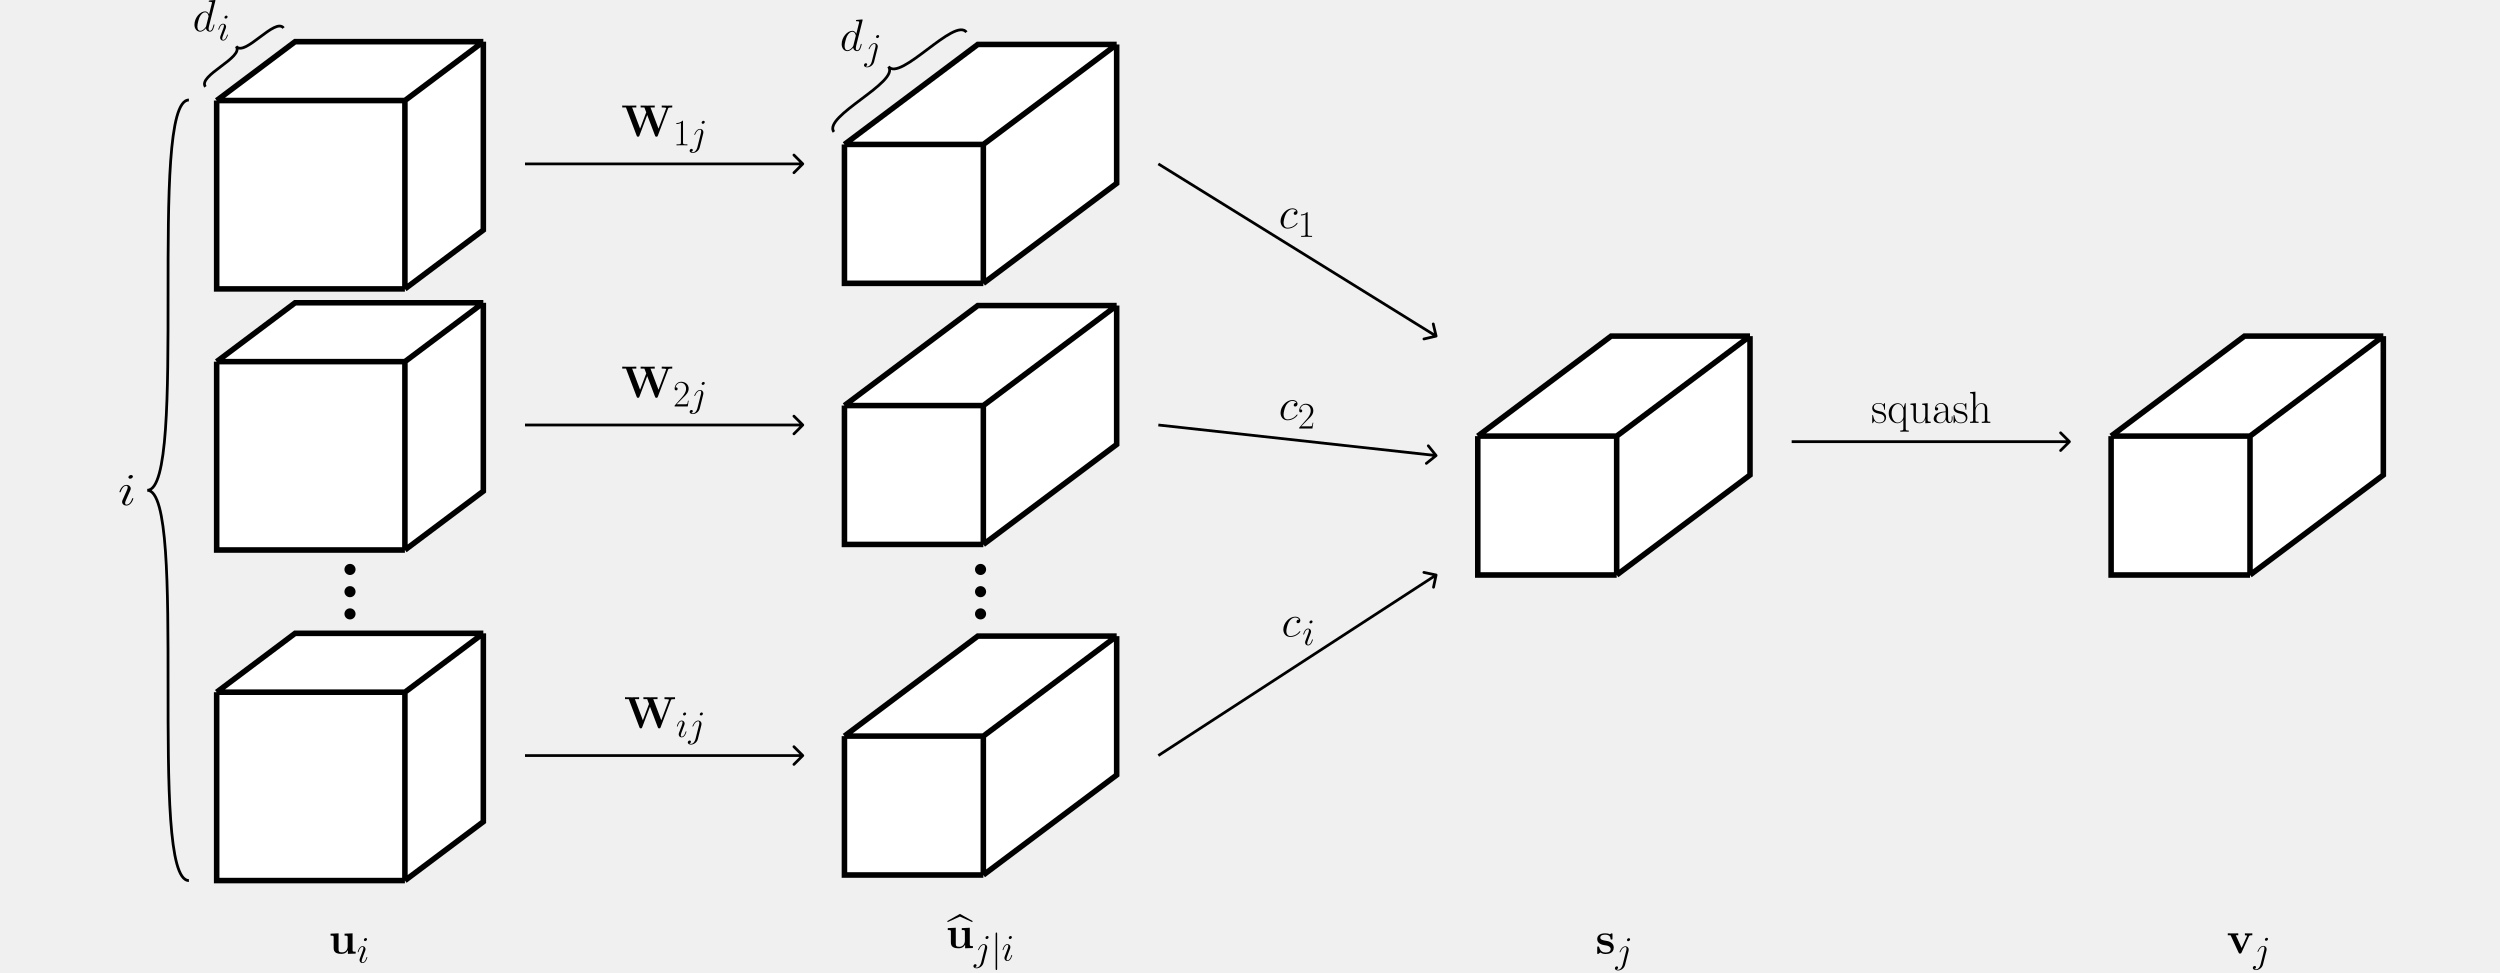
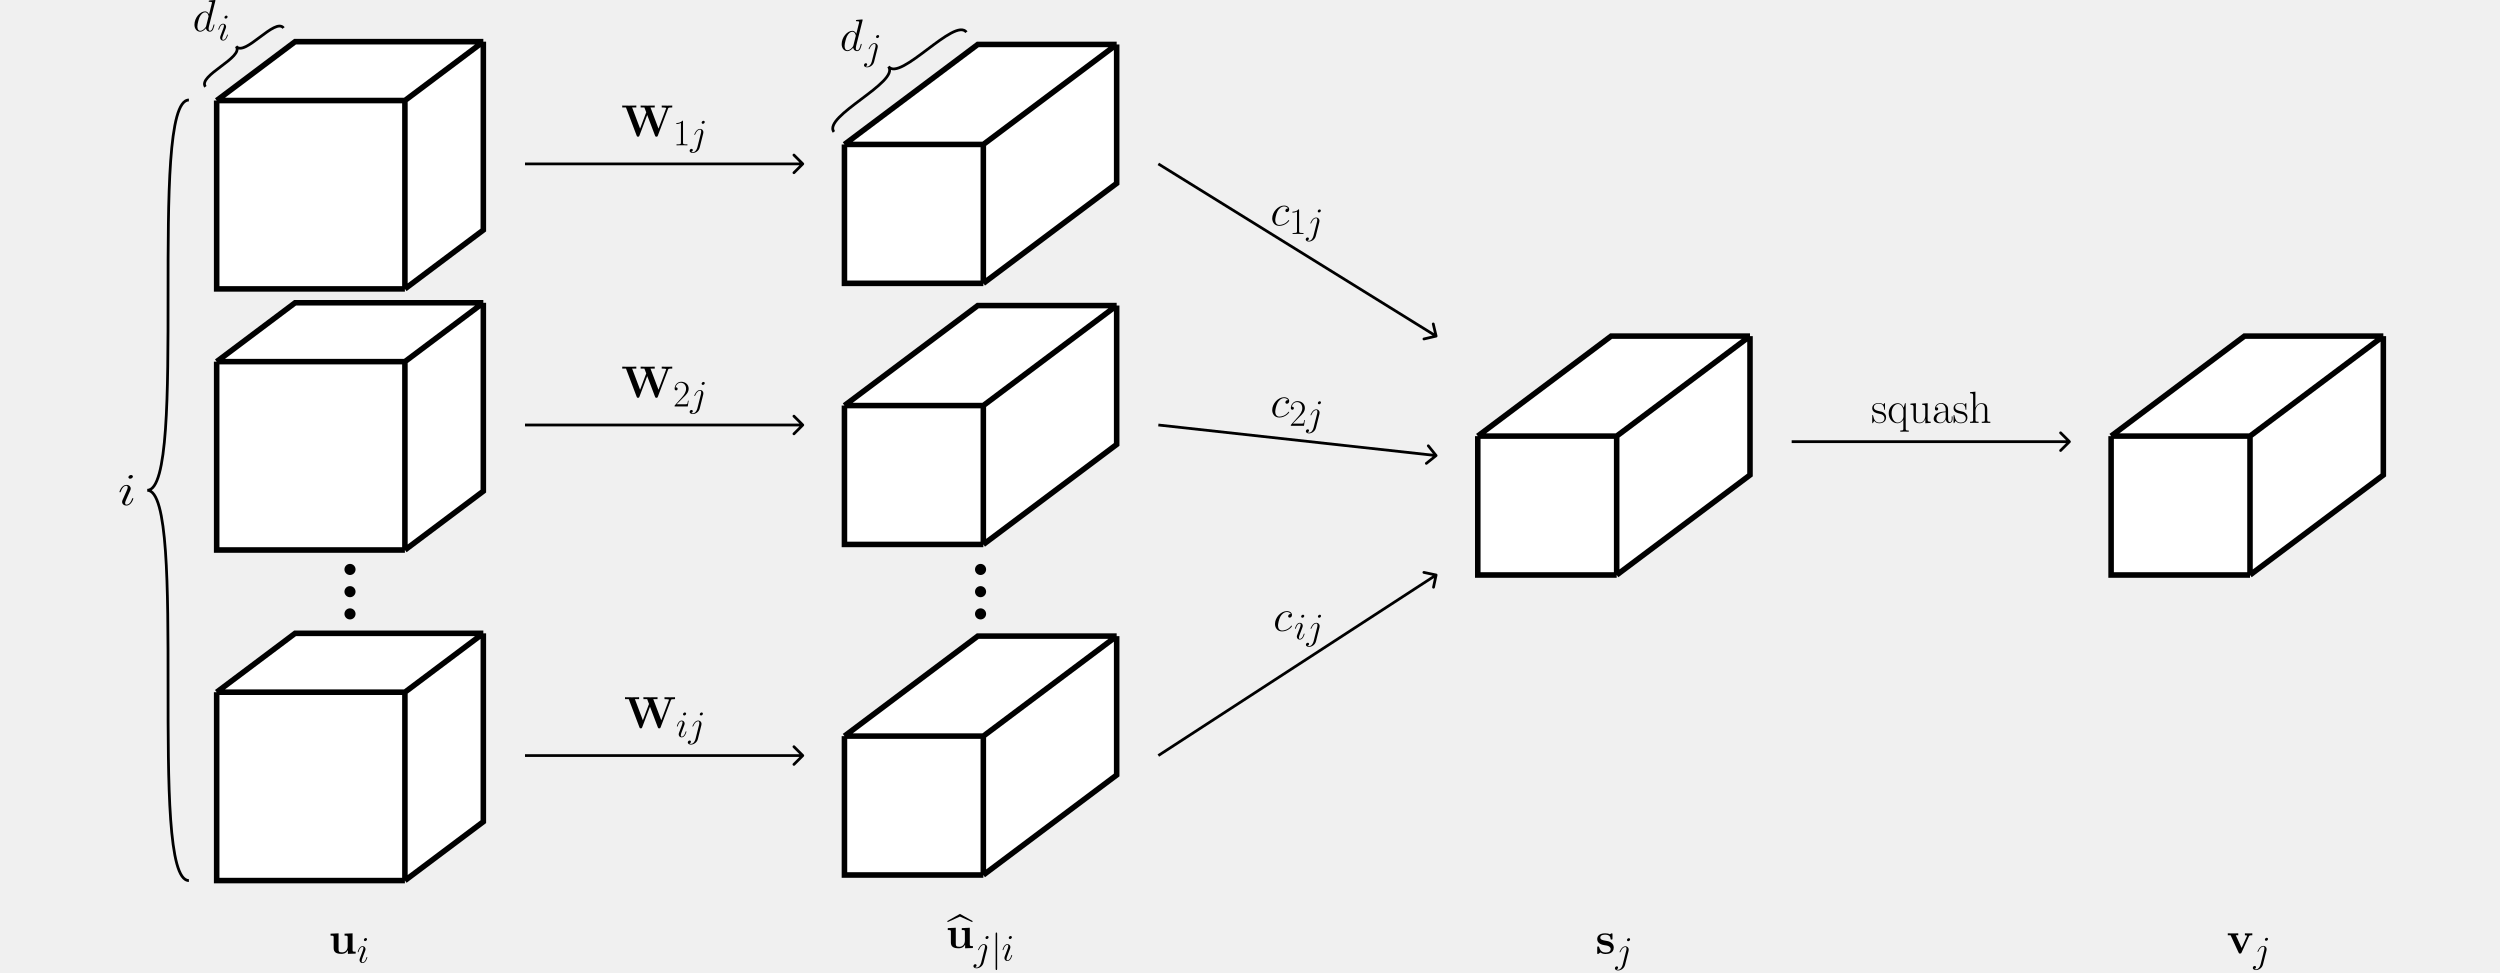
<svg xmlns="http://www.w3.org/2000/svg" width="900" height="350" viewBox="0 0 900 350" fill="none">
  <path d="M68 35.5C66.836 35.5 65.882 36.191 65.114 37.292C64.349 38.389 63.715 39.962 63.182 41.905C62.114 45.796 61.408 51.325 60.939 57.918C60 71.111 60 88.694 60 106.25C60 123.819 60 141.361 59.064 154.511C58.596 161.091 57.895 166.538 56.854 170.331C56.332 172.23 55.735 173.676 55.066 174.636C54.398 175.593 53.711 176 53 176L53 177C54.164 177 55.117 176.309 55.886 175.208C56.651 174.111 57.285 172.538 57.818 170.595C58.886 166.704 59.592 161.175 60.061 154.582C61 141.389 61 123.806 61 106.25C61 88.681 61 71.139 61.936 57.989C62.404 51.409 63.105 45.962 64.146 42.169C64.668 40.27 65.265 38.824 65.934 37.864C66.602 36.907 67.289 36.5 68 36.5V35.5ZM68 316.5C67.289 316.5 66.602 316.093 65.934 315.136C65.265 314.176 64.668 312.73 64.146 310.831C63.105 307.038 62.404 301.591 61.936 295.011C61 281.861 61 264.319 61 246.75C61 229.194 61 211.611 60.061 198.418C59.592 191.825 58.886 186.296 57.818 182.405C57.285 180.462 56.651 178.889 55.886 177.792C55.117 176.69 54.164 176 53 176L53 177C53.711 177 54.398 177.407 55.066 178.364C55.735 179.324 56.332 180.77 56.854 182.669C57.895 186.462 58.596 191.909 59.064 198.489C60 211.639 60 229.181 60 246.75C60 264.306 60 281.889 60.939 295.082C61.408 301.675 62.114 307.204 63.182 311.095C63.715 313.038 64.349 314.611 65.114 315.708C65.882 316.81 66.836 317.5 68 317.5V316.5Z" fill="black" />
  <path d="M48 179.477C48 179.394 47.922 179.328 47.805 179.328C47.629 179.328 47.609 179.378 47.512 179.658C47.004 181.159 46.203 181.67 45.559 181.67C45.324 181.67 45.051 181.621 45.051 181.126C45.051 180.681 45.285 180.186 45.5 179.691L46.867 176.624C46.926 176.492 47.062 176.195 47.062 175.882C47.062 175.189 46.477 174.562 45.52 174.562C43.723 174.562 43 176.954 43 177.085C43 177.151 43.078 177.234 43.215 177.234C43.391 177.234 43.41 177.168 43.488 176.937C43.957 175.552 44.699 174.892 45.461 174.892C45.637 174.892 45.969 174.909 45.969 175.436C45.969 175.865 45.715 176.409 45.559 176.772L44.191 179.84C44.074 180.103 43.957 180.367 43.957 180.664C43.957 181.406 44.562 182 45.5 182C47.297 182 48 179.592 48 179.477ZM47.844 171.544C47.844 171.297 47.609 171 47.18 171C46.73 171 46.223 171.363 46.223 171.792C46.223 172.204 46.633 172.336 46.867 172.336C47.395 172.336 47.844 171.907 47.844 171.544Z" fill="black" />
  <path d="M102.483 9.782C102 9.141 101.34 8.872 100.603 8.882C99.897 8.892 99.128 9.156 98.35 9.539C96.793 10.307 94.994 11.664 93.25 12.976C91.479 14.309 89.764 15.597 88.309 16.314C87.581 16.673 86.971 16.862 86.484 16.868C86.03 16.875 85.687 16.725 85.418 16.368L84.619 16.969C85.101 17.61 85.762 17.879 86.499 17.868C87.204 17.858 87.973 17.595 88.751 17.211C90.309 16.444 92.108 15.087 93.851 13.775C95.622 12.442 97.338 11.153 98.792 10.436C99.52 10.078 100.131 9.889 100.617 9.882C101.072 9.876 101.414 10.025 101.684 10.383L102.483 9.782ZM74.366 30.943C74.097 30.586 74.048 30.215 74.18 29.78C74.321 29.314 74.672 28.78 75.218 28.18C76.309 26.98 78.022 25.689 79.793 24.356C81.537 23.043 83.338 21.69 84.507 20.406C85.091 19.764 85.557 19.098 85.762 18.423C85.976 17.718 85.9 17.009 85.418 16.368L84.619 16.969C84.888 17.327 84.937 17.697 84.805 18.133C84.664 18.598 84.314 19.133 83.767 19.733C82.676 20.932 80.963 22.224 79.192 23.557C77.448 24.869 75.647 26.222 74.478 27.506C73.894 28.148 73.428 28.814 73.223 29.489C73.009 30.195 73.085 30.904 73.567 31.545L74.366 30.943Z" fill="black" />
  <path d="M82.039 12.556C82.039 12.489 81.985 12.435 81.904 12.435C81.782 12.435 81.769 12.475 81.701 12.705C81.35 13.934 80.796 14.353 80.35 14.353C80.188 14.353 79.999 14.313 79.999 13.907C79.999 13.543 80.161 13.137 80.31 12.732L81.255 10.219C81.296 10.111 81.391 9.868 81.391 9.611C81.391 9.043 80.985 8.53 80.323 8.53C79.08 8.53 78.58 10.489 78.58 10.597C78.58 10.651 78.634 10.719 78.729 10.719C78.851 10.719 78.864 10.665 78.918 10.476C79.242 9.341 79.756 8.8 80.283 8.8C80.404 8.8 80.634 8.814 80.634 9.246C80.634 9.597 80.458 10.043 80.35 10.34L79.404 12.853C79.323 13.07 79.242 13.286 79.242 13.529C79.242 14.137 79.661 14.623 80.31 14.623C81.553 14.623 82.039 12.651 82.039 12.556ZM81.931 6.058C81.931 5.855 81.769 5.612 81.472 5.612C81.161 5.612 80.81 5.909 80.81 6.26C80.81 6.598 81.093 6.706 81.255 6.706C81.62 6.706 81.931 6.355 81.931 6.058Z" fill="black" />
  <path d="M77.504 0.405C77.52 0.34 77.553 0.243 77.553 0.162C77.553 9.74355e-09 77.391 0 77.358 0C77.342 0 76.548 0.065 76.467 0.081C76.191 0.097 75.948 0.13 75.656 0.146C75.251 0.178 75.138 0.194 75.138 0.486C75.138 0.648 75.267 0.648 75.494 0.648C76.289 0.648 76.305 0.794 76.305 0.956C76.305 1.053 76.272 1.183 76.256 1.232L75.267 5.17C75.089 4.749 74.652 4.101 73.809 4.101C71.977 4.101 70 6.467 70 8.866C70 10.47 70.94 11.41 72.042 11.41C72.934 11.41 73.695 10.713 74.149 10.178C74.311 11.135 75.073 11.41 75.559 11.41C76.046 11.41 76.434 11.118 76.726 10.535C76.986 9.984 77.212 8.995 77.212 8.93C77.212 8.849 77.148 8.785 77.05 8.785C76.904 8.785 76.888 8.866 76.823 9.109C76.58 10.065 76.272 11.086 75.608 11.086C75.138 11.086 75.105 10.665 75.105 10.341C75.105 10.276 75.105 9.935 75.219 9.482L77.504 0.405ZM74.23 9.319C74.149 9.595 74.149 9.627 73.922 9.935C73.566 10.389 72.853 11.086 72.091 11.086C71.426 11.086 71.053 10.486 71.053 9.53C71.053 8.639 71.556 6.823 71.864 6.143C72.415 5.008 73.177 4.425 73.809 4.425C74.879 4.425 75.089 5.754 75.089 5.883C75.089 5.9 75.041 6.11 75.024 6.143L74.23 9.319Z" fill="black" />
  <path d="M124.041 336.13V336.827C125.045 336.827 125.159 336.827 125.159 337.459V340.635C125.159 341.867 124.43 342.856 123.165 342.856C121.95 342.856 121.885 342.451 121.885 341.559V336L119 336.13V336.827C120.005 336.827 120.118 336.827 120.118 337.459V341.3C120.118 342.921 121.204 343.391 122.938 343.391C123.327 343.391 124.527 343.391 125.224 342.078H125.24V343.391L128.044 343.293V342.597C127.039 342.597 126.926 342.597 126.926 341.964V336L124.041 336.13Z" fill="black" />
  <path d="M132.235 344.636C132.235 344.569 132.181 344.515 132.1 344.515C131.978 344.515 131.965 344.555 131.897 344.785C131.546 346.014 130.992 346.433 130.546 346.433C130.384 346.433 130.195 346.393 130.195 345.987C130.195 345.623 130.357 345.217 130.505 344.812L131.451 342.299C131.492 342.191 131.586 341.948 131.586 341.691C131.586 341.124 131.181 340.61 130.519 340.61C129.276 340.61 128.776 342.569 128.776 342.677C128.776 342.731 128.83 342.799 128.925 342.799C129.046 342.799 129.06 342.745 129.114 342.556C129.438 341.421 129.951 340.88 130.478 340.88C130.6 340.88 130.83 340.894 130.83 341.326C130.83 341.677 130.654 342.123 130.546 342.421L129.6 344.934C129.519 345.15 129.438 345.366 129.438 345.609C129.438 346.217 129.857 346.703 130.505 346.703C131.748 346.703 132.235 344.731 132.235 344.636ZM132.127 338.138C132.127 337.935 131.965 337.692 131.667 337.692C131.357 337.692 131.005 337.989 131.005 338.34C131.005 338.678 131.289 338.786 131.451 338.786C131.816 338.786 132.127 338.435 132.127 338.138Z" fill="black" />
  <circle cx="126" cy="205" r="2" fill="black" />
  <circle cx="126" cy="213" r="2" fill="black" />
  <circle cx="126" cy="221" r="2" fill="black" />
  <path d="M78 36.191L106.235 15H174V82.809L145.765 104H78V36.191Z" fill="white" />
  <path d="M78 36.191L106.235 15H174M78 36.191H145.765M78 36.191V104H145.765M174 15L145.765 36.191M174 15V82.809L145.765 104M145.765 36.191V104" stroke="black" stroke-width="2" />
  <path d="M78 130.19L106.235 109H174V176.81L145.765 198H78V130.19Z" fill="white" />
  <path d="M78 130.19L106.235 109H174M78 130.19H145.765M78 130.19V198H145.765M174 109L145.765 130.19M174 109V176.81L145.765 198M145.765 130.19V198" stroke="black" stroke-width="2" />
  <path d="M78 249.19L106.235 228H174V295.81L145.765 317H78V249.19Z" fill="white" />
  <path d="M78 249.19L106.235 228H174M78 249.19H145.765M78 249.19V317H145.765M174 228L145.765 249.19M174 228V295.81L145.765 317M145.765 249.19V317" stroke="black" stroke-width="2" />
  <path d="M348.307 11.292C347.647 10.416 346.685 10.14 345.615 10.25C344.569 10.358 343.372 10.833 342.104 11.509C339.563 12.865 336.547 15.137 333.577 17.372C330.585 19.624 327.639 21.84 325.182 23.151C323.95 23.808 322.89 24.21 322.039 24.298C321.214 24.383 320.641 24.171 320.248 23.649L319.449 24.251C320.109 25.127 321.071 25.403 322.142 25.293C323.187 25.185 324.385 24.71 325.652 24.033C328.193 22.678 331.209 20.406 334.179 18.171C337.171 15.919 340.118 13.703 342.575 12.392C343.806 11.735 344.866 11.332 345.717 11.245C346.542 11.16 347.115 11.371 347.508 11.894L348.307 11.292ZM300.609 47.192C300.216 46.67 300.171 46.061 300.481 45.292C300.801 44.498 301.481 43.591 302.453 42.589C304.393 40.591 307.337 38.373 310.33 36.121C313.3 33.886 316.317 31.616 318.323 29.55C319.324 28.519 320.112 27.5 320.505 26.525C320.907 25.526 320.908 24.525 320.248 23.649L319.449 24.251C319.842 24.773 319.887 25.381 319.577 26.151C319.258 26.944 318.577 27.852 317.605 28.853C315.666 30.851 312.721 33.069 309.729 35.322C306.759 37.557 303.741 39.826 301.735 41.893C300.735 42.924 299.946 43.943 299.554 44.918C299.151 45.916 299.151 46.917 299.81 47.793L300.609 47.192Z" fill="black" />
  <path d="M315.944 17.205C315.998 16.989 315.998 16.8 315.998 16.746C315.998 15.962 315.417 15.53 314.809 15.53C313.445 15.53 312.715 17.503 312.715 17.597C312.715 17.665 312.769 17.719 312.85 17.719C312.958 17.719 312.972 17.665 313.04 17.53C313.58 16.219 314.255 15.8 314.769 15.8C315.053 15.8 315.201 15.949 315.201 16.422C315.201 16.746 315.161 16.881 315.107 17.124L313.823 22.218C313.566 23.218 312.931 23.974 312.188 23.974C312.134 23.974 311.851 23.974 311.594 23.839C311.918 23.772 312.175 23.515 312.175 23.191C312.175 22.974 312.013 22.758 311.715 22.758C311.364 22.758 311.04 23.055 311.04 23.461C311.04 24.015 311.634 24.244 312.188 24.244C313.121 24.244 314.35 23.555 314.688 22.204L315.944 17.205ZM316.498 13.057C316.498 12.72 316.215 12.612 316.052 12.612C315.688 12.612 315.377 12.963 315.377 13.26C315.377 13.463 315.539 13.706 315.836 13.706C316.147 13.706 316.498 13.409 316.498 13.057Z" fill="black" />
  <path d="M310.504 7.405C310.52 7.34 310.553 7.243 310.553 7.162C310.553 7 310.391 7 310.358 7C310.342 7 309.548 7.065 309.467 7.081C309.191 7.097 308.948 7.13 308.656 7.146C308.251 7.178 308.138 7.194 308.138 7.486C308.138 7.648 308.268 7.648 308.494 7.648C309.289 7.648 309.305 7.794 309.305 7.956C309.305 8.053 309.272 8.183 309.256 8.232L308.268 12.17C308.089 11.749 307.652 11.101 306.809 11.101C304.977 11.101 303 13.467 303 15.866C303 17.47 303.94 18.41 305.042 18.41C305.934 18.41 306.695 17.713 307.149 17.178C307.311 18.135 308.073 18.41 308.559 18.41C309.045 18.41 309.434 18.119 309.726 17.535C309.986 16.984 310.212 15.995 310.212 15.93C310.212 15.849 310.148 15.785 310.05 15.785C309.905 15.785 309.888 15.866 309.823 16.109C309.58 17.065 309.272 18.086 308.608 18.086C308.138 18.086 308.105 17.665 308.105 17.34C308.105 17.276 308.105 16.935 308.219 16.482L310.504 7.405ZM307.23 16.319C307.149 16.595 307.149 16.627 306.922 16.935C306.566 17.389 305.853 18.086 305.091 18.086C304.426 18.086 304.054 17.486 304.054 16.53C304.054 15.639 304.556 13.823 304.864 13.143C305.415 12.008 306.177 11.425 306.809 11.425C307.879 11.425 308.089 12.754 308.089 12.883C308.089 12.9 308.041 13.11 308.024 13.143L307.23 16.319Z" fill="black" />
  <path d="M289.354 59.354C289.549 59.158 289.549 58.842 289.354 58.646L286.172 55.465C285.976 55.269 285.66 55.269 285.464 55.465C285.269 55.66 285.269 55.976 285.464 56.172L288.293 59L285.464 61.828C285.269 62.024 285.269 62.34 285.464 62.535C285.66 62.731 285.976 62.731 286.172 62.535L289.354 59.354ZM189 59.5H289V58.5H189V59.5Z" fill="black" />
  <path d="M289.354 153.354C289.549 153.158 289.549 152.842 289.354 152.646L286.172 149.464C285.976 149.269 285.66 149.269 285.464 149.464C285.269 149.66 285.269 149.976 285.464 150.172L288.293 153L285.464 155.828C285.269 156.024 285.269 156.34 285.464 156.536C285.66 156.731 285.976 156.731 286.172 156.536L289.354 153.354ZM189 153.5H289V152.5H189V153.5Z" fill="black" />
  <path d="M289.354 272.354C289.549 272.158 289.549 271.842 289.354 271.646L286.172 268.464C285.976 268.269 285.66 268.269 285.464 268.464C285.269 268.66 285.269 268.976 285.464 269.172L288.293 272L285.464 274.828C285.269 275.024 285.269 275.34 285.464 275.536C285.66 275.731 285.976 275.731 286.172 275.536L289.354 272.354ZM189 272.5H289V271.5H189V272.5Z" fill="black" />
  <path d="M241.51 252.08C241.623 251.79 241.655 251.693 243.01 251.693V251C242.203 251.032 242.171 251.032 241.252 251.032C240.784 251.032 239.608 251.032 239.221 251V251.693C239.414 251.693 240.833 251.693 240.833 251.919C240.833 251.935 240.833 251.967 240.768 252.112L238.06 259.303L235.174 251.693H236.705V251C236.189 251.032 234.69 251.032 234.077 251.032C233.577 251.032 232.014 251.032 231.627 251V251.693H232.981L233.642 253.435L231.433 259.303L228.563 251.693H230.079V251C229.611 251.032 228.031 251.032 227.451 251.032C226.935 251.032 225.403 251.032 225 251V251.693H226.354L230.192 261.819C230.288 262.093 230.337 262.206 230.691 262.206C231.046 262.206 231.095 262.093 231.191 261.835L233.997 254.402L236.818 261.835C236.915 262.093 236.963 262.206 237.318 262.206C237.624 262.206 237.705 262.141 237.818 261.835L241.51 252.08Z" fill="black" />
  <path d="M247.115 263.396C247.115 263.329 247.061 263.275 246.98 263.275C246.859 263.275 246.846 263.316 246.779 263.544C246.429 264.767 245.878 265.184 245.434 265.184C245.273 265.184 245.085 265.143 245.085 264.74C245.085 264.377 245.246 263.974 245.394 263.571L246.335 261.071C246.375 260.964 246.469 260.722 246.469 260.466C246.469 259.902 246.066 259.391 245.408 259.391C244.171 259.391 243.674 261.34 243.674 261.447C243.674 261.501 243.728 261.568 243.822 261.568C243.943 261.568 243.956 261.515 244.01 261.326C244.332 260.197 244.843 259.66 245.367 259.66C245.488 259.66 245.717 259.673 245.717 260.103C245.717 260.453 245.542 260.896 245.434 261.192L244.494 263.692C244.413 263.907 244.332 264.122 244.332 264.364C244.332 264.969 244.749 265.453 245.394 265.453C246.631 265.453 247.115 263.49 247.115 263.396ZM247.007 256.932C247.007 256.73 246.846 256.488 246.55 256.488C246.241 256.488 245.891 256.784 245.891 257.133C245.891 257.469 246.174 257.577 246.335 257.577C246.698 257.577 247.007 257.227 247.007 256.932Z" fill="black" />
  <path d="M252.488 261.058C252.541 260.843 252.541 260.654 252.541 260.601C252.541 259.821 251.963 259.391 251.359 259.391C250.001 259.391 249.275 261.353 249.275 261.447C249.275 261.515 249.329 261.568 249.41 261.568C249.517 261.568 249.531 261.515 249.598 261.38C250.136 260.077 250.808 259.66 251.318 259.66C251.601 259.66 251.748 259.808 251.748 260.278C251.748 260.601 251.708 260.735 251.654 260.977L250.378 266.044C250.122 267.039 249.49 267.791 248.751 267.791C248.698 267.791 248.415 267.791 248.16 267.657C248.482 267.59 248.738 267.334 248.738 267.012C248.738 266.797 248.577 266.582 248.281 266.582C247.931 266.582 247.609 266.877 247.609 267.28C247.609 267.832 248.2 268.06 248.751 268.06C249.679 268.06 250.902 267.375 251.238 266.031L252.488 261.058ZM253.039 256.932C253.039 256.595 252.756 256.488 252.595 256.488C252.232 256.488 251.923 256.837 251.923 257.133C251.923 257.335 252.084 257.577 252.38 257.577C252.689 257.577 253.039 257.281 253.039 256.932Z" fill="black" />
  <path d="M240.51 133.08C240.623 132.79 240.655 132.693 242.01 132.693V132C241.203 132.032 241.171 132.032 240.252 132.032C239.784 132.032 238.608 132.032 238.221 132V132.693C238.414 132.693 239.833 132.693 239.833 132.919C239.833 132.935 239.833 132.967 239.768 133.112L237.06 140.303L234.174 132.693H235.705V132C235.189 132.032 233.69 132.032 233.077 132.032C232.577 132.032 231.014 132.032 230.627 132V132.693H231.981L232.642 134.435L230.433 140.303L227.563 132.693H229.079V132C228.611 132.032 227.031 132.032 226.451 132.032C225.935 132.032 224.403 132.032 224 132V132.693H225.354L229.192 142.819C229.288 143.093 229.337 143.206 229.691 143.206C230.046 143.206 230.095 143.093 230.191 142.835L232.997 135.402L235.818 142.835C235.915 143.093 235.963 143.206 236.318 143.206C236.624 143.206 236.705 143.141 236.818 142.835L240.51 133.08Z" fill="black" />
  <path d="M247.915 144.235H247.674C247.539 145.189 247.432 145.351 247.378 145.431C247.311 145.539 246.343 145.539 246.155 145.539H243.574C244.058 145.015 244.999 144.06 246.141 142.958C246.961 142.179 247.915 141.265 247.915 139.934C247.915 138.348 246.652 137.434 245.241 137.434C243.762 137.434 242.862 138.738 242.862 139.948C242.862 140.472 243.252 140.539 243.413 140.539C243.547 140.539 243.951 140.458 243.951 139.988C243.951 139.571 243.601 139.45 243.413 139.45C243.332 139.45 243.252 139.464 243.198 139.491C243.453 138.348 244.233 137.784 245.053 137.784C246.222 137.784 246.988 138.711 246.988 139.934C246.988 141.103 246.303 142.111 245.537 142.985L242.862 146.009V146.318H247.593L247.915 144.235Z" fill="black" />
  <path d="M253.156 142.058C253.21 141.843 253.21 141.654 253.21 141.601C253.21 140.821 252.632 140.391 252.027 140.391C250.669 140.391 249.944 142.353 249.944 142.447C249.944 142.515 249.997 142.568 250.078 142.568C250.186 142.568 250.199 142.515 250.266 142.38C250.804 141.077 251.476 140.66 251.987 140.66C252.269 140.66 252.417 140.808 252.417 141.278C252.417 141.601 252.376 141.735 252.323 141.977L251.046 147.044C250.79 148.039 250.159 148.791 249.42 148.791C249.366 148.791 249.084 148.791 248.828 148.657C249.151 148.59 249.406 148.334 249.406 148.012C249.406 147.797 249.245 147.582 248.949 147.582C248.6 147.582 248.277 147.877 248.277 148.28C248.277 148.832 248.868 149.06 249.42 149.06C250.347 149.06 251.57 148.375 251.906 147.031L253.156 142.058ZM253.707 137.931C253.707 137.595 253.425 137.488 253.263 137.488C252.901 137.488 252.591 137.837 252.591 138.133C252.591 138.335 252.753 138.577 253.048 138.577C253.358 138.577 253.707 138.281 253.707 137.931Z" fill="black" />
  <path d="M240.51 39.08C240.623 38.79 240.655 38.693 242.01 38.693V38C241.203 38.032 241.171 38.032 240.252 38.032C239.784 38.032 238.608 38.032 238.221 38V38.693C238.414 38.693 239.833 38.693 239.833 38.919C239.833 38.935 239.833 38.967 239.768 39.112L237.06 46.303L234.174 38.693H235.705V38C235.189 38.032 233.69 38.032 233.077 38.032C232.577 38.032 231.014 38.032 230.627 38V38.693H231.981L232.642 40.435L230.433 46.303L227.563 38.693H229.079V38C228.611 38.032 227.031 38.032 226.451 38.032C225.935 38.032 224.403 38.032 224 38V38.693H225.354L229.192 48.819C229.288 49.093 229.337 49.206 229.691 49.206C230.046 49.206 230.095 49.093 230.191 48.835L232.997 41.402L235.818 48.835C235.915 49.093 235.963 49.206 236.318 49.206C236.624 49.206 236.705 49.141 236.818 48.835L240.51 39.08Z" fill="black" />
  <path d="M245.886 43.73C245.886 43.448 245.873 43.434 245.684 43.434C245.16 44.066 244.367 44.267 243.615 44.294C243.574 44.294 243.507 44.294 243.494 44.321C243.48 44.348 243.48 44.375 243.48 44.657C243.897 44.657 244.596 44.577 245.133 44.254V51.337C245.133 51.807 245.106 51.969 243.951 51.969H243.547V52.318C244.193 52.305 244.865 52.291 245.51 52.291C246.155 52.291 246.827 52.305 247.472 52.318V51.969H247.069C245.913 51.969 245.886 51.821 245.886 51.337V43.73Z" fill="black" />
  <path d="M253.156 48.058C253.21 47.843 253.21 47.654 253.21 47.601C253.21 46.821 252.632 46.391 252.027 46.391C250.669 46.391 249.944 48.353 249.944 48.447C249.944 48.515 249.997 48.568 250.078 48.568C250.186 48.568 250.199 48.515 250.266 48.38C250.804 47.077 251.476 46.66 251.987 46.66C252.269 46.66 252.417 46.808 252.417 47.278C252.417 47.601 252.376 47.735 252.323 47.977L251.046 53.044C250.79 54.038 250.159 54.791 249.42 54.791C249.366 54.791 249.084 54.791 248.828 54.657C249.151 54.59 249.406 54.334 249.406 54.012C249.406 53.797 249.245 53.582 248.949 53.582C248.6 53.582 248.277 53.877 248.277 54.281C248.277 54.831 248.868 55.06 249.42 55.06C250.347 55.06 251.57 54.374 251.906 53.031L253.156 48.058ZM253.707 43.931C253.707 43.596 253.425 43.488 253.263 43.488C252.901 43.488 252.591 43.837 252.591 44.133C252.591 44.335 252.753 44.577 253.048 44.577C253.358 44.577 253.707 44.281 253.707 43.931Z" fill="black" />
  <path d="M345.571 329.956L349.979 331.95L350.174 331.593L345.587 329L341 331.593L341.178 331.95L345.571 329.956Z" fill="black" />
  <path d="M346.24 334.12V334.817C347.244 334.817 347.358 334.817 347.358 335.449V338.626C347.358 339.857 346.629 340.846 345.364 340.846C344.149 340.846 344.084 340.441 344.084 339.549V333.99L341.199 334.12V334.817C342.204 334.817 342.317 334.817 342.317 335.449V339.29C342.317 340.911 343.403 341.381 345.138 341.381C345.526 341.381 346.726 341.381 347.423 340.068H347.439V341.381L350.243 341.284V340.587C349.238 340.587 349.125 340.587 349.125 339.955V333.99L346.24 334.12Z" fill="black" />
  <path d="M355.339 341.551C355.393 341.335 355.393 341.146 355.393 341.092C355.393 340.308 354.812 339.876 354.204 339.876C352.84 339.876 352.11 341.848 352.11 341.943C352.11 342.011 352.164 342.065 352.245 342.065C352.353 342.065 352.367 342.011 352.434 341.875C352.975 340.565 353.65 340.146 354.164 340.146C354.447 340.146 354.596 340.295 354.596 340.768C354.596 341.092 354.555 341.227 354.501 341.47L353.218 346.564C352.961 347.563 352.326 348.32 351.583 348.32C351.529 348.32 351.245 348.32 350.989 348.185C351.313 348.117 351.57 347.861 351.57 347.536C351.57 347.32 351.407 347.104 351.11 347.104C350.759 347.104 350.435 347.401 350.435 347.807C350.435 348.361 351.029 348.59 351.583 348.59C352.515 348.59 353.745 347.901 354.083 346.55L355.339 341.551ZM355.893 337.403C355.893 337.066 355.609 336.958 355.447 336.958C355.082 336.958 354.772 337.309 354.772 337.606C354.772 337.809 354.934 338.052 355.231 338.052C355.542 338.052 355.893 337.755 355.893 337.403Z" fill="black" />
  <path d="M358.971 336.187C358.971 335.944 358.971 335.701 358.701 335.701C358.431 335.701 358.431 335.944 358.431 336.187V348.725C358.431 348.969 358.431 349.212 358.701 349.212C358.971 349.212 358.971 348.969 358.971 348.725V336.187Z" fill="black" />
  <path d="M364.386 343.902C364.386 343.835 364.331 343.78 364.25 343.78C364.129 343.78 364.115 343.821 364.048 344.051C363.696 345.28 363.143 345.699 362.697 345.699C362.535 345.699 362.345 345.658 362.345 345.253C362.345 344.888 362.508 344.483 362.656 344.078L363.602 341.565C363.642 341.457 363.737 341.213 363.737 340.957C363.737 340.389 363.332 339.876 362.67 339.876C361.427 339.876 360.927 341.835 360.927 341.943C360.927 341.997 360.981 342.065 361.075 342.065C361.197 342.065 361.21 342.011 361.265 341.821C361.589 340.686 362.102 340.146 362.629 340.146C362.751 340.146 362.98 340.16 362.98 340.592C362.98 340.943 362.805 341.389 362.697 341.686L361.751 344.199C361.67 344.415 361.589 344.632 361.589 344.875C361.589 345.483 362.008 345.969 362.656 345.969C363.899 345.969 364.386 343.997 364.386 343.902ZM364.277 337.403C364.277 337.201 364.115 336.958 363.818 336.958C363.507 336.958 363.156 337.255 363.156 337.606C363.156 337.944 363.44 338.052 363.602 338.052C363.967 338.052 364.277 337.701 364.277 337.403Z" fill="black" />
  <circle cx="353" cy="205" r="2" fill="black" />
  <circle cx="353" cy="213" r="2" fill="black" />
  <circle cx="353" cy="221" r="2" fill="black" />
  <path d="M354 102H304V52L352 16H402V66L354 102Z" fill="white" />
  <path d="M304 52H354M304 52V102H354M304 52L352 16H402M354 52V102M354 52L402 16M354 102L402 66V16" stroke="black" stroke-width="2" />
  <path d="M354 196H304V146L352 110H402V160L354 196Z" fill="white" />
  <path d="M304 146H354M304 146V196H354M304 146L352 110H402M354 146V196M354 146L402 110M354 196L402 160V110" stroke="black" stroke-width="2" />
  <path d="M354 315H304V265L352 229H402V279L354 315Z" fill="white" />
  <path d="M304 265H354M304 265V315H354M304 265L352 229H402M354 265V315M354 265L402 229M354 315L402 279V229" stroke="black" stroke-width="2" />
  <path d="M517.114 121.487C517.383 121.424 517.55 121.155 517.487 120.886L516.459 116.505C516.396 116.236 516.127 116.069 515.858 116.132C515.589 116.195 515.422 116.464 515.486 116.733L516.399 120.627L512.505 121.541C512.236 121.604 512.069 121.873 512.132 122.142C512.195 122.411 512.464 122.578 512.733 122.514L517.114 121.487ZM416.737 59.425L516.737 121.425L517.263 120.575L417.263 58.575L416.737 59.425Z" fill="black" />
  <path d="M517.313 164.39C517.528 164.217 517.563 163.903 517.39 163.687L514.575 160.176C514.402 159.961 514.088 159.926 513.872 160.099C513.657 160.272 513.622 160.587 513.795 160.802L516.297 163.923L513.176 166.425C512.961 166.598 512.926 166.912 513.099 167.128C513.272 167.343 513.587 167.378 513.802 167.205L517.313 164.39ZM416.945 153.497L516.945 164.497L517.055 163.503L417.055 152.503L416.945 153.497Z" fill="black" />
  <path d="M517.489 207.104C517.546 206.834 517.374 206.568 517.104 206.511L512.702 205.577C512.432 205.52 512.166 205.692 512.109 205.962C512.052 206.233 512.224 206.498 512.494 206.555L516.407 207.385L515.577 211.298C515.52 211.568 515.692 211.834 515.962 211.891C516.233 211.948 516.498 211.776 516.555 211.506L517.489 207.104ZM417.272 272.419L517.272 207.419L516.727 206.581L416.728 271.581L417.272 272.419Z" fill="black" />
-   <path d="M472.628 230.295C472.628 230.228 472.574 230.173 472.493 230.173C472.371 230.173 472.358 230.214 472.29 230.444C471.939 231.673 471.385 232.092 470.939 232.092C470.777 232.092 470.588 232.051 470.588 231.646C470.588 231.281 470.75 230.876 470.899 230.471L471.845 227.958C471.885 227.85 471.98 227.606 471.98 227.35C471.98 226.782 471.574 226.269 470.912 226.269C469.669 226.269 469.169 228.228 469.169 228.336C469.169 228.39 469.223 228.458 469.318 228.458C469.44 228.458 469.453 228.404 469.507 228.214C469.831 227.08 470.345 226.539 470.872 226.539C470.993 226.539 471.223 226.553 471.223 226.985C471.223 227.336 471.047 227.782 470.939 228.079L469.994 230.592C469.912 230.808 469.831 231.025 469.831 231.268C469.831 231.876 470.25 232.362 470.899 232.362C472.142 232.362 472.628 230.39 472.628 230.295ZM472.52 223.796C472.52 223.594 472.358 223.351 472.061 223.351C471.75 223.351 471.399 223.648 471.399 223.999C471.399 224.337 471.682 224.445 471.845 224.445C472.209 224.445 472.52 224.094 472.52 223.796Z" fill="black" />
-   <path d="M467.689 223.054C467.381 223.054 467.235 223.054 467.008 223.248C466.911 223.329 466.733 223.572 466.733 223.831C466.733 224.156 466.976 224.35 467.284 224.35C467.673 224.35 468.11 224.026 468.11 223.378C468.11 222.6 467.365 222 466.246 222C464.123 222 462 224.318 462 226.619C462 228.029 462.875 229.31 464.528 229.31C466.733 229.31 468.127 227.592 468.127 227.381C468.127 227.284 468.029 227.203 467.964 227.203C467.916 227.203 467.9 227.219 467.754 227.365C466.716 228.742 465.177 228.986 464.561 228.986C463.442 228.986 463.086 228.013 463.086 227.203C463.086 226.635 463.361 225.063 463.945 223.961C464.366 223.199 465.242 222.324 466.263 222.324C466.473 222.324 467.365 222.357 467.689 223.054Z" fill="black" />
-   <path d="M466.689 145.054C466.381 145.054 466.235 145.054 466.008 145.248C465.911 145.329 465.733 145.572 465.733 145.831C465.733 146.156 465.976 146.35 466.284 146.35C466.673 146.35 467.11 146.026 467.11 145.378C467.11 144.6 466.365 144 465.246 144C463.123 144 461 146.318 461 148.619C461 150.029 461.875 151.31 463.528 151.31C465.733 151.31 467.127 149.592 467.127 149.381C467.127 149.284 467.029 149.203 466.964 149.203C466.916 149.203 466.9 149.219 466.754 149.365C465.716 150.742 464.177 150.986 463.561 150.986C462.442 150.986 462.086 150.013 462.086 149.203C462.086 148.635 462.361 147.063 462.945 145.961C463.366 145.199 464.242 144.324 465.263 144.324C465.473 144.324 466.365 144.357 466.689 145.054Z" fill="black" />
-   <path d="M472.79 152.18H472.547C472.412 153.139 472.304 153.301 472.25 153.382C472.182 153.491 471.209 153.491 471.02 153.491H468.426C468.913 152.964 469.858 152.004 471.007 150.897C471.831 150.113 472.79 149.194 472.79 147.857C472.79 146.262 471.52 145.344 470.102 145.344C468.615 145.344 467.71 146.654 467.71 147.87C467.71 148.397 468.102 148.465 468.264 148.465C468.399 148.465 468.805 148.384 468.805 147.911C468.805 147.492 468.453 147.37 468.264 147.37C468.183 147.37 468.102 147.384 468.048 147.411C468.305 146.262 469.088 145.695 469.912 145.695C471.088 145.695 471.858 146.627 471.858 147.857C471.858 149.032 471.169 150.045 470.399 150.924L467.71 153.963V154.274H472.466L472.79 152.18Z" fill="black" />
-   <path d="M466.689 76.053C466.381 76.053 466.235 76.053 466.008 76.248C465.911 76.329 465.733 76.572 465.733 76.832C465.733 77.156 465.976 77.35 466.284 77.35C466.673 77.35 467.11 77.026 467.11 76.378C467.11 75.6 466.365 75 465.246 75C463.123 75 461 77.318 461 79.619C461 81.029 461.875 82.31 463.528 82.31C465.733 82.31 467.127 80.592 467.127 80.381C467.127 80.284 467.029 80.203 466.964 80.203C466.916 80.203 466.9 80.219 466.754 80.365C465.716 81.742 464.177 81.986 463.561 81.986C462.442 81.986 462.086 81.013 462.086 80.203C462.086 79.635 462.361 78.063 462.945 76.961C463.366 76.199 464.242 75.324 465.263 75.324C465.473 75.324 466.365 75.357 466.689 76.053Z" fill="black" />
-   <path d="M470.75 76.641C470.75 76.357 470.737 76.344 470.547 76.344C470.021 76.979 469.223 77.181 468.467 77.208C468.426 77.208 468.359 77.208 468.345 77.235C468.332 77.262 468.332 77.289 468.332 77.573C468.751 77.573 469.453 77.492 469.993 77.168V84.288C469.993 84.761 469.966 84.923 468.805 84.923H468.399V85.274C469.048 85.261 469.723 85.247 470.372 85.247C471.02 85.247 471.696 85.261 472.344 85.274V84.923H471.939C470.777 84.923 470.75 84.774 470.75 84.288V76.641Z" fill="black" />
  <path d="M580.494 336.421C580.494 336.113 580.494 336 580.251 336C580.154 336 580.122 336 579.879 336.146C579.814 336.194 579.635 336.308 579.554 336.357C579.101 336.097 578.501 336 577.917 336C577.431 336 575 336 575 338.107C575 339.809 577.01 340.165 577.512 340.246C577.95 340.327 578.485 340.425 578.549 340.425C579.198 340.571 579.846 340.976 579.846 341.656C579.846 342.904 578.371 342.904 578.031 342.904C577.204 342.904 576.183 342.645 575.729 341.073C575.632 340.749 575.616 340.733 575.34 340.733C575 340.733 575 340.781 575 341.154V343.018C575 343.326 575 343.439 575.243 343.439C575.357 343.439 575.389 343.439 575.713 343.18L576.135 342.872C576.864 343.439 577.739 343.439 578.031 343.439C578.922 343.439 580.948 343.245 580.948 341.089C580.948 340.311 580.527 339.776 580.203 339.485C579.538 338.934 578.987 338.836 578.112 338.674C577.075 338.496 576.102 338.318 576.102 337.54C576.102 336.486 577.545 336.486 577.885 336.486C579.684 336.486 579.781 337.621 579.814 338.026C579.83 338.237 579.96 338.237 580.154 338.237C580.494 338.237 580.494 338.188 580.494 337.815V336.421Z" fill="black" />
  <path d="M586.278 342.334C586.332 342.118 586.332 341.929 586.332 341.875C586.332 341.091 585.751 340.659 585.143 340.659C583.779 340.659 583.049 342.631 583.049 342.726C583.049 342.793 583.103 342.847 583.184 342.847C583.292 342.847 583.306 342.793 583.373 342.658C583.914 341.348 584.589 340.929 585.103 340.929C585.386 340.929 585.535 341.078 585.535 341.55C585.535 341.875 585.495 342.01 585.441 342.253L584.157 347.347C583.9 348.346 583.265 349.103 582.522 349.103C582.468 349.103 582.184 349.103 581.928 348.968C582.252 348.9 582.509 348.644 582.509 348.319C582.509 348.103 582.347 347.887 582.049 347.887C581.698 347.887 581.374 348.184 581.374 348.59C581.374 349.143 581.968 349.373 582.522 349.373C583.454 349.373 584.684 348.684 585.022 347.333L586.278 342.334ZM586.832 338.186C586.832 337.848 586.548 337.74 586.386 337.74C586.021 337.74 585.711 338.092 585.711 338.389C585.711 338.592 585.873 338.835 586.17 338.835C586.481 338.835 586.832 338.538 586.832 338.186Z" fill="black" />
  <path d="M582 207H532V157L580 121H630V171L582 207Z" fill="white" />
  <path d="M532 157H582M532 157V207H582M532 157L580 121H630M582 157V207M582 157L630 121M582 207L630 171V121" stroke="black" stroke-width="2" />
  <path d="M745.354 159.354C745.549 159.158 745.549 158.842 745.354 158.646L742.172 155.464C741.976 155.269 741.66 155.269 741.464 155.464C741.269 155.66 741.269 155.976 741.464 156.172L744.293 159L741.464 161.828C741.269 162.024 741.269 162.34 741.464 162.536C741.66 162.731 741.976 162.731 742.172 162.536L745.354 159.354ZM645 159.5H745V158.5H645V159.5Z" fill="black" />
  <path d="M678.603 145.409C678.603 145.117 678.587 145.101 678.49 145.101C678.425 145.101 678.409 145.117 678.214 145.36C678.165 145.425 678.02 145.587 677.971 145.652C677.452 145.101 676.723 145.084 676.447 145.084C674.648 145.084 674 146.024 674 146.964C674 148.423 675.653 148.763 676.123 148.861C677.144 149.071 677.501 149.136 677.841 149.428C678.052 149.623 678.409 149.979 678.409 150.563C678.409 151.243 678.02 152.118 676.528 152.118C675.118 152.118 674.616 151.049 674.324 149.623C674.276 149.396 674.276 149.379 674.146 149.379C674.016 149.379 674 149.396 674 149.72V152.054C674 152.345 674.016 152.362 674.113 152.362C674.194 152.362 674.211 152.345 674.292 152.216C674.389 152.07 674.632 151.681 674.729 151.519C675.053 151.956 675.621 152.378 676.528 152.378C678.133 152.378 678.992 151.503 678.992 150.238C678.992 149.412 678.554 148.974 678.344 148.78C677.857 148.277 677.29 148.164 676.609 148.034C675.718 147.84 674.583 147.613 674.583 146.624C674.583 146.203 674.81 145.311 676.447 145.311C678.182 145.311 678.279 146.932 678.311 147.451C678.327 147.532 678.409 147.548 678.457 147.548C678.603 147.548 678.603 147.499 678.603 147.224V145.409Z" fill="black" />
  <path d="M686.059 145.149H685.799L685.313 146.754C684.94 145.895 684.26 145.149 683.174 145.149C681.521 145.149 679.932 146.624 679.932 148.764C679.932 150.887 681.423 152.378 683.044 152.378C684.292 152.378 684.989 151.422 685.2 151.065V154.29C685.2 154.906 685.135 154.987 684.098 154.987V155.409C684.487 155.376 685.2 155.376 685.621 155.376C686.043 155.376 686.772 155.376 687.161 155.409V154.987C686.124 154.987 686.059 154.922 686.059 154.29V145.149ZM685.232 150.028C685.232 150.725 684.649 151.373 684.6 151.422C684.098 151.989 683.514 152.119 683.125 152.119C681.91 152.119 680.97 150.579 680.97 148.78C680.97 146.883 682.039 145.441 683.287 145.441C684.584 145.441 685.232 146.916 685.232 147.759V150.028Z" fill="black" />
  <path d="M691.99 145.327V145.749C692.946 145.749 693.092 145.846 693.092 146.624V149.574C693.092 150.935 692.362 152.119 691.163 152.119C689.834 152.119 689.721 151.324 689.721 150.482V145.149L687.759 145.327V145.749C688.408 145.749 688.845 145.749 688.862 146.397V149.509C688.862 150.595 688.862 151.292 689.283 151.746C689.494 151.956 689.899 152.378 691.066 152.378C692.443 152.378 692.978 151.211 693.108 150.871H693.124V152.378L695.053 152.248V151.827C694.097 151.827 693.951 151.73 693.951 150.952V145.149L691.99 145.327Z" fill="black" />
  <path d="M701.308 148.05C701.308 146.981 701.308 146.413 700.628 145.781C700.028 145.246 699.331 145.084 698.78 145.084C697.499 145.084 696.576 146.089 696.576 147.159C696.576 147.759 697.062 147.791 697.159 147.791C697.37 147.791 697.743 147.661 697.743 147.208C697.743 146.802 697.435 146.624 697.159 146.624C697.094 146.624 697.013 146.64 696.965 146.656C697.305 145.635 698.18 145.344 698.747 145.344C699.558 145.344 700.449 146.057 700.449 147.418V148.131C699.493 148.164 698.342 148.293 697.435 148.78C696.414 149.347 696.122 150.157 696.122 150.773C696.122 152.021 697.581 152.378 698.44 152.378C699.331 152.378 700.158 151.875 700.514 150.952C700.547 151.665 701 152.313 701.713 152.313C702.054 152.313 702.913 152.086 702.913 150.806V149.898H702.621V150.822C702.621 151.811 702.183 151.94 701.973 151.94C701.308 151.94 701.308 151.097 701.308 150.384V148.05ZM700.449 149.995C700.449 151.405 699.444 152.118 698.553 152.118C697.743 152.118 697.11 151.519 697.11 150.773C697.11 150.287 697.321 149.428 698.261 148.909C699.039 148.472 699.931 148.407 700.449 148.375V149.995Z" fill="black" />
  <path d="M707.887 145.409C707.887 145.117 707.871 145.101 707.774 145.101C707.709 145.101 707.693 145.117 707.498 145.36C707.45 145.425 707.304 145.587 707.255 145.652C706.737 145.101 706.007 145.084 705.732 145.084C703.933 145.084 703.284 146.024 703.284 146.964C703.284 148.423 704.938 148.763 705.408 148.861C706.429 149.071 706.785 149.136 707.126 149.428C707.336 149.623 707.693 149.979 707.693 150.563C707.693 151.243 707.304 152.118 705.813 152.118C704.403 152.118 703.9 151.049 703.609 149.623C703.56 149.396 703.56 149.379 703.43 149.379C703.301 149.379 703.284 149.396 703.284 149.72V152.054C703.284 152.345 703.301 152.362 703.398 152.362C703.479 152.362 703.495 152.345 703.576 152.216C703.673 152.07 703.917 151.681 704.014 151.519C704.338 151.956 704.905 152.378 705.813 152.378C707.417 152.378 708.276 151.503 708.276 150.238C708.276 149.412 707.839 148.974 707.628 148.78C707.142 148.277 706.575 148.164 705.894 148.034C705.002 147.84 703.868 147.613 703.868 146.624C703.868 146.203 704.095 145.311 705.732 145.311C707.466 145.311 707.563 146.932 707.596 147.451C707.612 147.532 707.693 147.548 707.742 147.548C707.887 147.548 707.887 147.499 707.887 147.224V145.409Z" fill="black" />
  <path d="M715.408 147.321C715.408 146.494 715.246 145.149 713.333 145.149C712.004 145.149 711.356 146.219 711.162 146.754H711.145V141L709.217 141.178V141.6C710.173 141.6 710.319 141.697 710.319 142.475V151.13C710.319 151.746 710.254 151.827 709.217 151.827V152.248C709.606 152.216 710.319 152.216 710.74 152.216C711.162 152.216 711.891 152.216 712.28 152.248V151.827C711.243 151.827 711.178 151.762 711.178 151.13V148.018C711.178 146.527 712.085 145.409 713.22 145.409C714.419 145.409 714.549 146.478 714.549 147.256V151.13C714.549 151.746 714.484 151.827 713.447 151.827V152.248C713.836 152.216 714.549 152.216 714.97 152.216C715.392 152.216 716.121 152.216 716.51 152.248V151.827C715.473 151.827 715.408 151.762 715.408 151.13V147.321Z" fill="black" />
  <path d="M809.634 337.07C809.747 336.827 809.812 336.697 810.833 336.697V336C810.25 336.032 810.217 336.032 809.553 336.032C809.115 336.032 809.083 336.032 808.159 336V336.697C808.597 336.697 808.953 336.778 808.953 336.891C808.953 336.908 808.953 336.924 808.872 337.086L806.976 341.251L804.885 336.697H805.776V336C805.404 336.032 804.269 336.032 803.831 336.032C803.361 336.032 802.421 336.032 802 336V336.697H803.021L805.874 342.888C806.02 343.196 806.052 343.277 806.425 343.277C806.684 343.277 806.814 343.245 806.96 342.921L809.634 337.07Z" fill="black" />
  <path d="M815.927 342.188C815.981 341.972 815.981 341.783 815.981 341.729C815.981 340.945 815.4 340.513 814.792 340.513C813.428 340.513 812.698 342.485 812.698 342.58C812.698 342.648 812.752 342.702 812.833 342.702C812.941 342.702 812.955 342.648 813.022 342.512C813.563 341.202 814.238 340.783 814.752 340.783C815.035 340.783 815.184 340.932 815.184 341.405C815.184 341.729 815.143 341.864 815.089 342.107L813.806 347.201C813.549 348.201 812.914 348.957 812.171 348.957C812.117 348.957 811.833 348.957 811.577 348.822C811.901 348.754 812.158 348.498 812.158 348.174C812.158 347.957 811.995 347.741 811.698 347.741C811.347 347.741 811.023 348.038 811.023 348.444C811.023 348.998 811.617 349.227 812.171 349.227C813.103 349.227 814.333 348.538 814.671 347.187L815.927 342.188ZM816.481 338.04C816.481 337.703 816.197 337.595 816.035 337.595C815.67 337.595 815.36 337.946 815.36 338.243C815.36 338.446 815.522 338.689 815.819 338.689C816.13 338.689 816.481 338.392 816.481 338.04Z" fill="black" />
  <path d="M810 207H760V157L808 121H858V171L810 207Z" fill="white" />
  <path d="M760 157H810M760 157V207H810M760 157L808 121H858M810 157V207M810 157L858 121M810 207L858 171V121" stroke="black" stroke-width="2" />
+   <path d="M464.689 221.054C464.381 221.054 464.235 221.054 464.008 221.248C463.911 221.329 463.733 221.572 463.733 221.831C463.733 222.156 463.976 222.35 464.284 222.35C464.673 222.35 465.11 222.026 465.11 221.378C465.11 220.6 464.365 220 463.246 220C461.123 220 459 222.318 459 224.619C459 226.029 459.875 227.31 461.528 227.31C463.733 227.31 465.127 225.592 465.127 225.381C465.127 225.284 465.029 225.203 464.964 225.203C464.916 225.203 464.9 225.219 464.754 225.365C463.716 226.742 462.177 226.986 461.561 226.986C460.442 226.986 460.086 226.013 460.086 225.203C460.086 224.635 460.361 223.063 460.945 221.961C461.366 221.199 462.242 220.324 463.263 220.324C463.473 220.324 464.365 220.357 464.689 221.054Z" fill="black" />
+   <path d="M469.641 228.208C469.641 228.141 469.587 228.087 469.506 228.087C469.385 228.087 469.372 228.128 469.305 228.356C468.955 229.579 468.404 229.996 467.961 229.996C467.799 229.996 467.611 229.956 467.611 229.552C467.611 229.189 467.773 228.786 467.92 228.383L468.861 225.883C468.901 225.776 468.996 225.534 468.996 225.278C468.996 224.714 468.592 224.203 467.934 224.203C466.697 224.203 466.2 226.152 466.2 226.259C466.2 226.313 466.254 226.38 466.348 226.38C466.469 226.38 466.482 226.327 466.536 226.138C466.859 225.01 467.369 224.472 467.893 224.472C468.014 224.472 468.243 224.485 468.243 224.915C468.243 225.265 468.068 225.708 467.961 226.004L467.02 228.504C466.939 228.719 466.859 228.934 466.859 229.176C466.859 229.781 467.275 230.265 467.92 230.265C469.157 230.265 469.641 228.302 469.641 228.208ZM469.533 221.744C469.533 221.542 469.372 221.3 469.076 221.3C468.767 221.3 468.418 221.596 468.418 221.945C468.418 222.281 468.7 222.389 468.861 222.389C469.224 222.389 469.533 222.039 469.533 221.744Z" fill="black" />
+   <path d="M475.014 225.87C475.068 225.655 475.068 225.466 475.068 225.413C475.068 224.633 474.49 224.203 473.885 224.203C472.527 224.203 471.802 226.165 471.802 226.259C471.802 226.327 471.855 226.38 471.936 226.38C472.044 226.38 472.057 226.327 472.124 226.192C472.662 224.889 473.334 224.472 473.845 224.472C474.127 224.472 474.275 224.62 474.275 225.09C474.275 225.413 474.234 225.547 474.181 225.789L472.904 230.856C472.648 231.851 472.017 232.603 471.277 232.603C471.224 232.603 470.941 232.603 470.686 232.469C471.009 232.402 471.264 232.146 471.264 231.824C471.264 231.609 471.103 231.394 470.807 231.394C470.458 231.394 470.135 231.689 470.135 232.092C470.135 232.644 470.726 232.872 471.277 232.872C472.205 232.872 473.428 232.187 473.764 230.843L475.014 225.87ZM475.565 221.744C475.565 221.408 475.283 221.3 475.121 221.3C474.759 221.3 474.449 221.649 474.449 221.945C474.449 222.147 474.611 222.389 474.906 222.389C475.215 222.389 475.565 222.093 475.565 221.744Z" fill="black" />
+   <path d="M463.689 144.054C463.381 144.054 463.235 144.054 463.008 144.248C462.911 144.329 462.733 144.572 462.733 144.831C462.733 145.156 462.976 145.35 463.284 145.35C463.673 145.35 464.11 145.026 464.11 144.378C464.11 143.6 463.365 143 462.246 143C460.123 143 458 145.318 458 147.619C458 149.029 458.875 150.31 460.528 150.31C462.733 150.31 464.127 148.592 464.127 148.381C464.127 148.284 464.029 148.203 463.964 148.203C463.916 148.203 463.9 148.219 463.754 148.365C462.716 149.742 461.177 149.986 460.561 149.986C459.442 149.986 459.086 149.013 459.086 148.203C459.086 147.635 459.361 146.063 459.945 144.961C460.366 144.199 461.242 143.324 462.263 143.324C462.473 143.324 463.365 143.357 463.689 144.054Z" fill="black" />
+   <path d="M469.754 151.201H469.512C469.377 152.155 469.27 152.316 469.216 152.397C469.149 152.504 468.181 152.504 467.993 152.504H465.412C465.896 151.98 466.837 151.026 467.979 149.924C468.799 149.144 469.754 148.23 469.754 146.9C469.754 145.314 468.49 144.4 467.079 144.4C465.601 144.4 464.7 145.704 464.7 146.913C464.7 147.437 465.09 147.505 465.251 147.505C465.385 147.505 465.789 147.424 465.789 146.954C465.789 146.537 465.439 146.416 465.251 146.416C465.17 146.416 465.09 146.429 465.036 146.456C465.291 145.314 466.071 144.749 466.891 144.749C468.06 144.749 468.826 145.677 468.826 146.9C468.826 148.069 468.141 149.077 467.375 149.951L464.7 152.975V153.284H469.431L469.754 151.201Z" fill="black" />
+   <path d="M474.994 149.023C475.048 148.808 475.048 148.62 475.048 148.566C475.048 147.787 474.47 147.357 473.865 147.357C472.507 147.357 471.782 149.319 471.782 149.413C471.782 149.48 471.835 149.534 471.916 149.534C472.024 149.534 472.037 149.48 472.104 149.346C472.642 148.042 473.314 147.626 473.825 147.626C474.107 147.626 474.255 147.773 474.255 148.244C474.255 148.566 474.214 148.701 474.161 148.943L472.884 154.01C472.628 155.004 471.997 155.757 471.258 155.757C471.204 155.757 470.922 155.757 470.666 155.623C470.989 155.555 471.244 155.3 471.244 154.977C471.244 154.762 471.083 154.547 470.787 154.547C470.438 154.547 470.115 154.843 470.115 155.246C470.115 155.797 470.706 156.026 471.258 156.026C472.185 156.026 473.408 155.34 473.744 153.996L474.994 149.023ZM475.545 144.897C475.545 144.561 475.263 144.454 475.101 144.454C474.739 144.454 474.429 144.803 474.429 145.099C474.429 145.301 474.591 145.542 474.886 145.542C475.196 145.542 475.545 145.247 475.545 144.897Z" fill="black" />
+   <path d="M463.689 75.053C463.381 75.053 463.235 75.053 463.008 75.248C462.911 75.329 462.733 75.572 462.733 75.832C462.733 76.156 462.976 76.35 463.284 76.35C463.673 76.35 464.11 76.026 464.11 75.378C464.11 74.6 463.365 74 462.246 74C460.123 74 458 76.318 458 78.619C458 80.029 458.875 81.31 460.528 81.31C462.733 81.31 464.127 79.592 464.127 79.381C464.127 79.284 464.029 79.203 463.964 79.203C463.916 79.203 463.9 79.219 463.754 79.365C462.716 80.742 461.177 80.986 460.561 80.986C459.442 80.986 459.086 80.013 459.086 79.203C459.086 78.635 459.361 77.063 459.945 75.961C460.366 75.199 461.242 74.324 462.263 74.324C462.473 74.324 463.365 74.357 463.689 75.053Z" fill="black" />
+   <path d="M467.676 75.636C467.676 75.353 467.662 75.34 467.474 75.34C466.95 75.972 466.157 76.173 465.404 76.2C465.364 76.2 465.297 76.2 465.283 76.227C465.27 76.254 465.27 76.281 465.27 76.563C465.687 76.563 466.386 76.482 466.923 76.16V83.243C466.923 83.713 466.896 83.874 465.74 83.874H465.337V84.224C465.982 84.21 466.654 84.197 467.299 84.197C467.945 84.197 468.617 84.21 469.262 84.224V83.874H468.859C467.703 83.874 467.676 83.727 467.676 83.243V75.636Z" fill="black" />
+   <path d="M474.946 79.963C474.999 79.748 474.999 79.56 474.999 79.506C474.999 78.727 474.422 78.297 473.817 78.297C472.459 78.297 471.733 80.259 471.733 80.353C471.733 80.42 471.787 80.474 471.868 80.474C471.975 80.474 471.989 80.42 472.056 80.286C472.594 78.982 473.266 78.566 473.776 78.566C474.059 78.566 474.206 78.713 474.206 79.184C474.206 79.506 474.166 79.641 474.112 79.883L472.836 84.95C472.58 85.944 471.949 86.697 471.209 86.697C471.156 86.697 470.873 86.697 470.618 86.562C470.941 86.495 471.196 86.24 471.196 85.917C471.196 85.702 471.035 85.487 470.739 85.487C470.389 85.487 470.067 85.783 470.067 86.186C470.067 86.737 470.658 86.966 471.209 86.966C472.137 86.966 473.36 86.28 473.696 84.936L474.946 79.963ZM475.497 75.837C475.497 75.501 475.214 75.394 475.053 75.394C474.69 75.394 474.381 75.743 474.381 76.039C474.381 76.24 474.542 76.482 474.838 76.482C475.147 76.482 475.497 76.187 475.497 75.837Z" fill="black" />
</svg>
